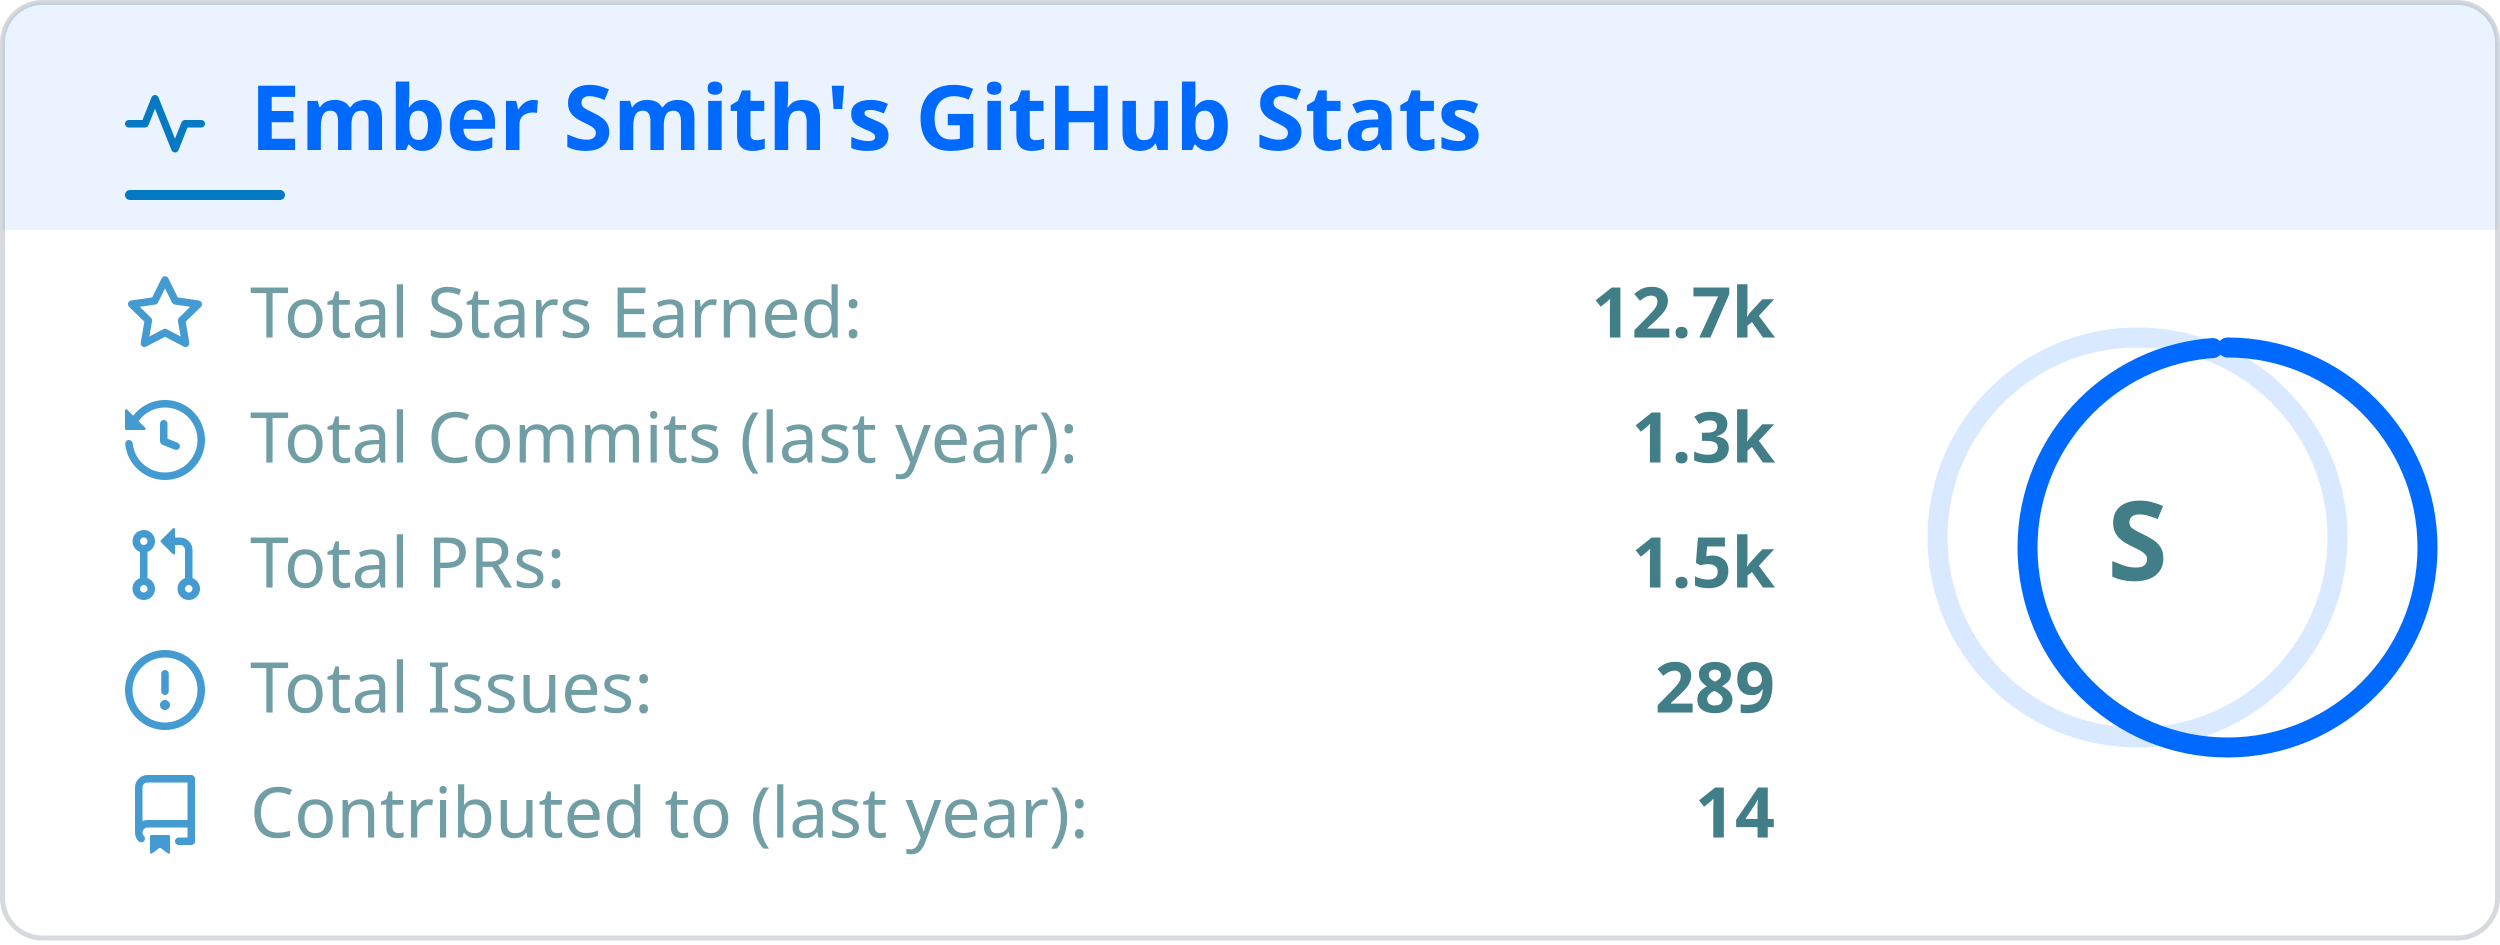
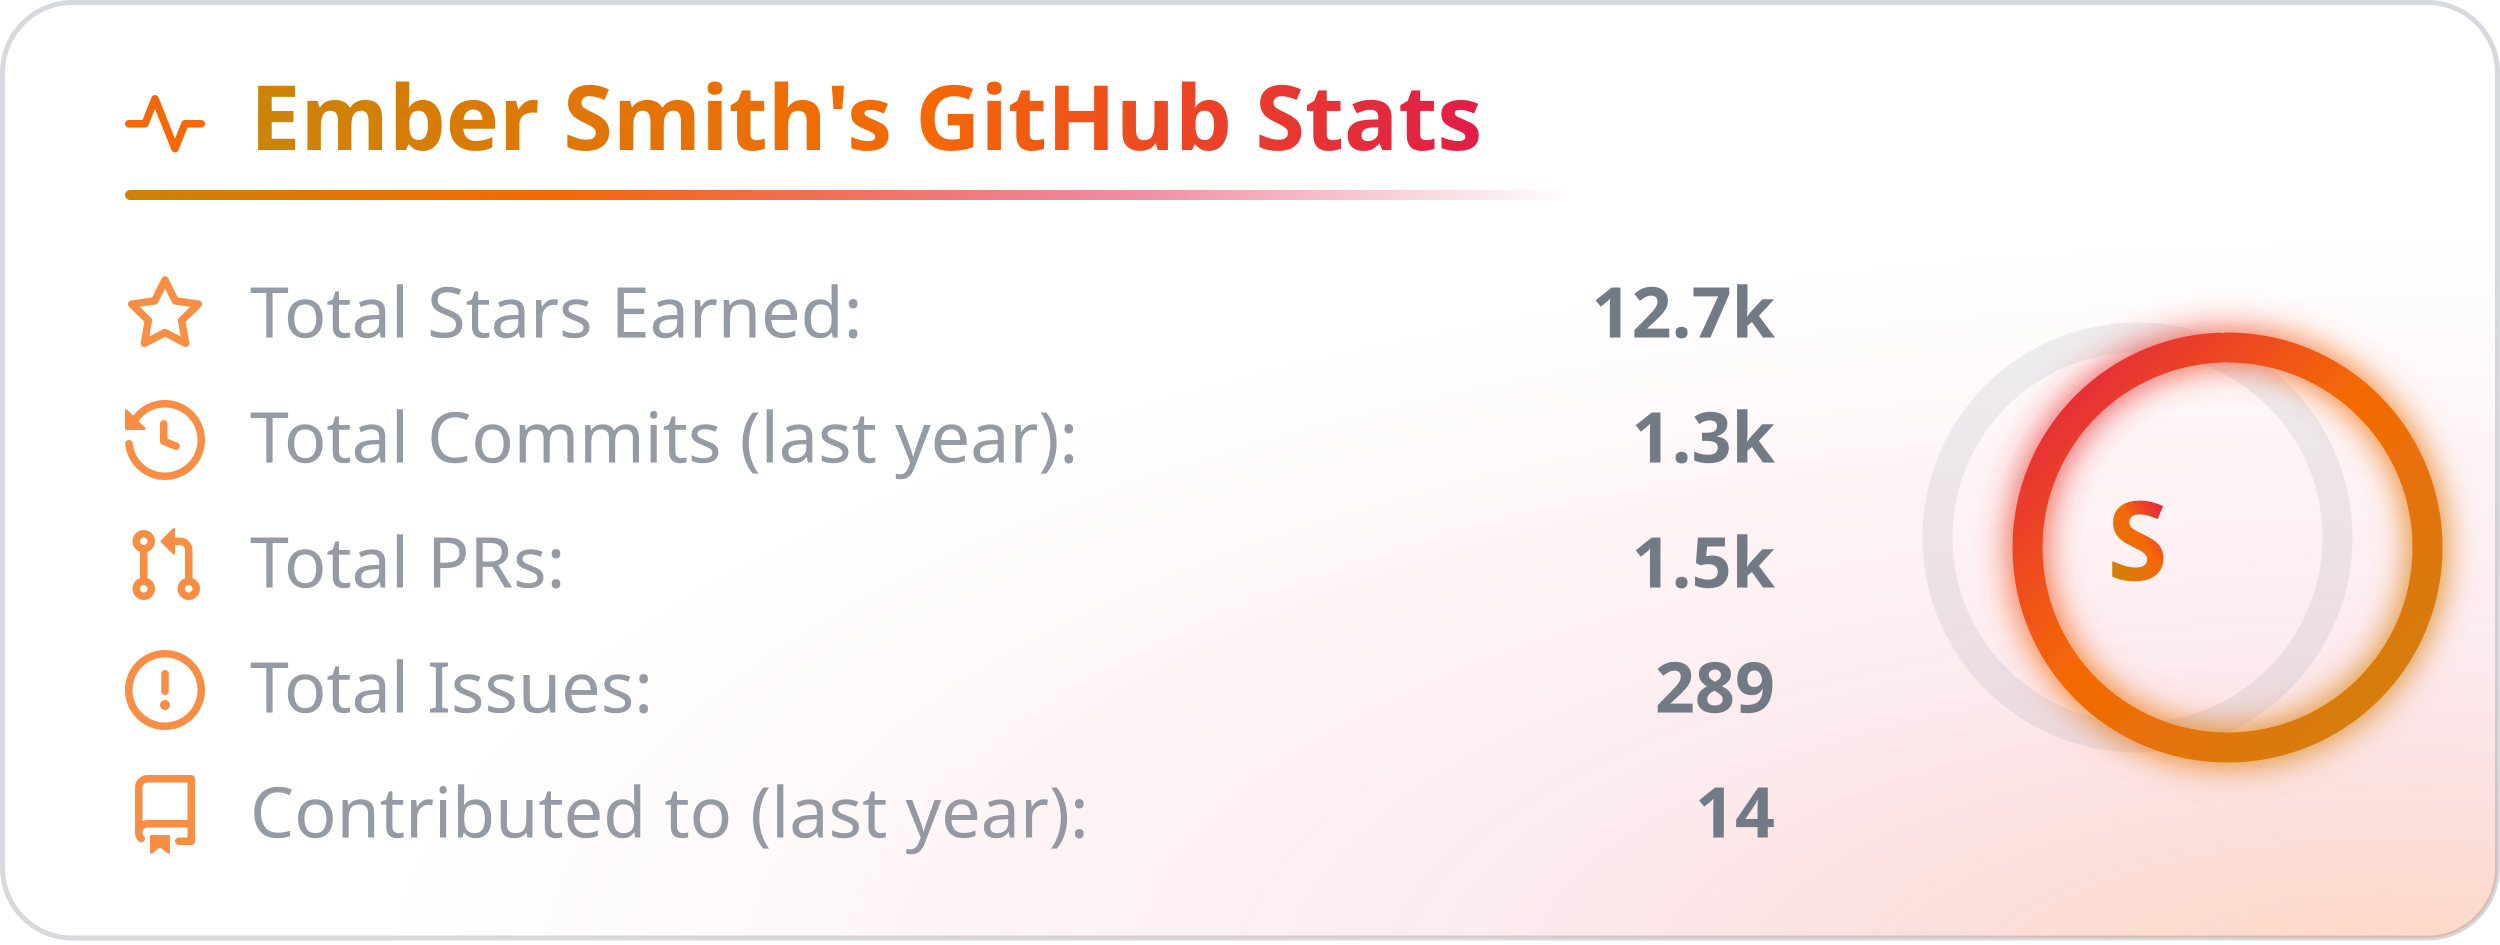
<svg xmlns="http://www.w3.org/2000/svg" width="500" height="189" viewBox="0 0 500 189" fill="none" role="img" aria-labelledby="title-id desc-id">
  <style>
    .header {
      font: 600 18px 'Segoe UI', Ubuntu, "Helvetica Neue", Sans-Serif;
-       fill: #006AFF;
+       fill: url(#heat);
      animation: fadeInAnimation 0.8s ease-in-out backwards;
    }
    /* The icon reads against the title rather than with it, so it keeps its own color. */
    .title-icon {
-       fill: #0579C3;
+       fill: #f56806;
      animation: fadeInAnimation 0.8s ease-in-out backwards;
    }
    .title-accent {
-       fill: #0579C3;
-       animation: fadeInAnimation 0.8s ease-in-out backwards;
-     }
-     .title-band {
-       fill: #006AFF;
-       opacity: 0.08;
+       transform-box: fill-box;
+       transform-origin: left center;
+       animation: trailAnimation 0.9s cubic-bezier(0.2, 0.7, 0.2, 1) 0.2s backwards;
    }
    @supports(-moz-appearance: auto) {
      /* Selector detects Firefox */
      .header {
        font-size: 15.5px;
      }
    }
    .stat {
      font: 400 14px 'Segoe UI', Ubuntu, "Helvetica Neue", Sans-Serif;
-       fill: #417E87;
+       fill: #727a85;
      font-variant-numeric: tabular-nums;
    }
    @supports(-moz-appearance: auto) {
      /* Selector detects Firefox */
      .stat {
        font-size: 12px;
      }
    }
    .stagger {
      animation: fadeInAnimation 0.3s ease-in-out backwards;
    }
    .rank-text {
      font: 700 22px 'Segoe UI', Ubuntu, "Helvetica Neue", Sans-Serif;
-       fill: #417E87;
+       fill: url(#heat-ring);
      transform: translate(-5px, 5px);
      animation: scaleInAnimation 0.3s ease-in-out backwards;
    }
    .rank-percentile-header {
      font-size: 14px;
    }
    .rank-percentile-text {
      font-size: 16px;
    }
    /* Labels recede so that the values read first. */
    .not_bold {
      font-weight: 400;
      opacity: 0.75;
    }
    .bold {
      font-weight: 600;
    }
    .icon {
-       fill: #0579C3;
+       fill: #f56806;
      opacity: 0.75;
      display: block;
    }
    .rank-circle-rim {
-       stroke: #006AFF;
+       stroke: #727a85;
      fill: none;
-       stroke-width: 4;
-       opacity: 0.15;
+       stroke-width: 6;
+       opacity: 0.12;
    }
    .rank-circle {
-       stroke: #006AFF;
-       stroke-dasharray: 250;
+       stroke: url(#heat-ring);
+       stroke-dasharray: 251.327;
      fill: none;
-       stroke-width: 4;
+       stroke-width: 6;
      stroke-linecap: round;
      opacity: 1;
      transform-origin: -10px 8px;
      transform: rotate(-90deg);
      stroke-dashoffset: 1.612;
      animation: rankAnimation 0.8s backwards ease-in-out;
    }
    @keyframes rankAnimation {
      from {
        stroke-dashoffset: 251.327;
      }
      to {
        stroke-dashoffset: 1.612;
      }
    }
+     /* A spark burns out at the top of its rise, so its resting frame is unlit. */
+     .spark {
+       fill: #cc8308;
+       opacity: 0;
+       animation: sparkAnimation 3.4s ease-out 3 backwards;
+     }
+     @keyframes sparkAnimation {
+       0% {
+         opacity: 0;
+         transform: translateY(0);
+       }
+       15% {
+         opacity: 1;
+       }
+       100% {
+         opacity: 0;
+         transform: translateY(-56px);
+       }
+     }
    /* Animations */
    @keyframes scaleInAnimation {
      from {
        transform: translate(-5px, 5px) scale(0);
      }
      to {
        transform: translate(-5px, 5px) scale(1);
      }
    }
    @keyframes fadeInAnimation {
      from {
        opacity: 0;
      }
      to {
        opacity: 1;
+       }
+     }
+     @keyframes trailAnimation {
+       from {
+         transform: scaleX(0);
      }
    }
    @media (prefers-reduced-motion: reduce) {
      * {
        animation-duration: 0s !important;
        animation-delay: 0s !important;
      }
    }
  </style>
-   <rect data-testid="card-bg" class="card-bg" x="0.5" y="0.5" rx="8" height="99%" stroke="#8b949e59" width="499" fill="#ffffff00" stroke-opacity="1" />
-   <path data-testid="title-band" class="title-band" d="M0.5 8.5a8 8 0 0 1 8 -8h483a8 8 0 0 1 8 8v37.5h-499z" />
+   <defs>
+     <linearGradient id="heat" x1="0" y1="0" x2="1" y2="0">
+       <stop offset="0" class="heat-0" stop-color="#cc8308" />
+       <stop offset="0.55" class="heat-1" stop-color="#f56806" />
+       <stop offset="1" class="heat-2" stop-color="#e11d48" />
+     </linearGradient>
+     <linearGradient id="heat-ring" x1="0" y1="1" x2="1" y2="0">
+       <stop offset="0" class="heat-0" stop-color="#cc8308" />
+       <stop offset="0.55" class="heat-1" stop-color="#f56806" />
+       <stop offset="1" class="heat-2" stop-color="#e11d48" />
+     </linearGradient>
+     <linearGradient id="heat-trail" x1="0" y1="0" x2="1" y2="0">
+       <stop offset="0" class="heat-0" stop-color="#cc8308" />
+       <stop offset="0.3" class="heat-1" stop-color="#f56806" />
+       <stop offset="0.7" class="heat-2" stop-color="#e11d48" stop-opacity="0.5" />
+       <stop offset="1" class="heat-2" stop-color="#e11d48" stop-opacity="0" />
+     </linearGradient>
+     <radialGradient id="heat-glow" cx="0.95" cy="1.05" r="0.8">
+       <stop offset="0" class="glow-core" stop-color="#f56806" stop-opacity="0.25" />
+       <stop offset="0.45" class="glow-edge" stop-color="#e11d48" stop-opacity="0.088" />
+       <stop offset="1" class="heat-2" stop-color="#e11d48" stop-opacity="0" />
+     </radialGradient>
+     <filter id="heat-bloom" x="-50%" y="-50%" width="200%" height="200%">
+       <feGaussianBlur stdDeviation="3.5" result="bloom" />
+       <feMerge>
+         <feMergeNode in="bloom" />
+         <feMergeNode in="SourceGraphic" />
+       </feMerge>
+     </filter>
+   </defs>
+   <rect data-testid="card-bg" class="card-bg" x="0.5" y="0.5" rx="14" height="99%" width="499" stroke="#8b949e59" fill="#ffffff00" stroke-opacity="1" />
+   <rect data-testid="card-glow" x="0.5" y="0.5" rx="14" height="99%" width="499" fill="url(#heat-glow)" />
  <g data-testid="card-title" transform="translate(25, 30)">
    <g>
      <svg class="title-icon" x="0" y="-13" viewBox="0 0 16 16" version="1.1" width="16" height="16">
        <path d="M6 2c.306 0 .582.187.696.471L10 10.731l1.304-3.26A.751.751 0 0 1 12 7h3.25a.75.75 0 0 1 0 1.5h-2.742l-1.812 4.529a.751.751 0 0 1-1.392 0L6 4.769l-1.304 3.26A.751.751 0 0 1 4 8.5H.75a.75.75 0 0 1 0-1.5h2.742l1.812-4.529A.751.751 0 0 1 6 2Z" />
      </svg>
    </g>
    <g transform="translate(25, 0)">
      <text x="0" y="0" class="header" data-testid="header">Ember Smith's GitHub Stats</text>
    </g>
-     <rect data-testid="title-accent" class="title-accent" x="0" y="8" width="32" height="2" rx="1" />
+     <rect data-testid="title-accent" class="title-accent" x="0" y="8" width="288.9" height="2" rx="1" fill="url(#heat-trail)" />
  </g>
  <g data-testid="main-card-body" transform="translate(0, 55)">
    <g data-testid="rank-circle" transform="translate(437.5, 44.5)">
      <circle class="rank-circle-rim" cx="-10" cy="8" r="40" />
-       <circle class="rank-circle" cx="-10" cy="8" r="40" />
+       <circle class="rank-circle" cx="-10" cy="8" r="40" filter="url(#heat-bloom)" />
      <g class="rank-text">
        <text x="-5" alignment-baseline="central" dominant-baseline="central" text-anchor="middle" y="3" data-testid="level-rank-icon">S</text>
      </g>
+       <circle class="spark" cx="-36" cy="42" r="1.7" style="animation-delay: 0s" />
+       <circle class="spark" cx="-20" cy="48" r="1.7" style="animation-delay: 1.1s" />
+       <circle class="spark" cx="-6" cy="44" r="1.7" style="animation-delay: 2.2s" />
+       <circle class="spark" cx="8" cy="50" r="1.7" style="animation-delay: 0.6s" />
+       <circle class="spark" cx="20" cy="40" r="1.7" style="animation-delay: 1.7s" />
    </g>
    <svg x="0" y="0">
      <g>
        <g class="stagger" style="animation-delay: 120ms" transform="translate(25, 0)">
          <svg data-testid="icon" class="icon" viewBox="0 0 16 16" version="1.1" width="16" height="16">
            <path fill-rule="evenodd" d="M8 .25a.75.75 0 01.673.418l1.882 3.815 4.21.612a.75.75 0 01.416 1.279l-3.046 2.97.719 4.192a.75.75 0 01-1.088.791L8 12.347l-3.766 1.98a.75.75 0 01-1.088-.79l.72-4.194L.818 6.374a.75.75 0 01.416-1.28l4.21-.611L7.327.668A.75.75 0 018 .25zm0 2.445L6.615 5.5a.75.75 0 01-.564.41l-3.097.45 2.24 2.184a.75.75 0 01.216.664l-.528 3.084 2.769-1.456a.75.75 0 01.698 0l2.77 1.456-.53-3.084a.75.75 0 01.216-.664l2.24-2.183-3.096-.45a.75.75 0 01-.564-.41L8 2.694v.001z" />
          </svg>
          <text class="stat not_bold" x="25" y="12.5">Total Stars Earned:</text>
          <text class="stat bold" x="330" text-anchor="end" y="12.5" data-testid="stars">12.7k</text>
        </g>
      </g>
      <g transform="translate(0, 25)">
        <g class="stagger" style="animation-delay: 160ms" transform="translate(25, 0)">
          <svg data-testid="icon" class="icon" viewBox="0 0 16 16" version="1.1" width="16" height="16">
            <path fill-rule="evenodd" d="M1.643 3.143L.427 1.927A.25.25 0 000 2.104V5.75c0 .138.112.25.25.25h3.646a.25.25 0 00.177-.427L2.715 4.215a6.5 6.5 0 11-1.18 4.458.75.75 0 10-1.493.154 8.001 8.001 0 101.6-5.684zM7.75 4a.75.75 0 01.75.75v2.992l2.028.812a.75.75 0 01-.557 1.392l-2.5-1A.75.75 0 017 8.25v-3.5A.75.75 0 017.75 4z" />
          </svg>
          <text class="stat not_bold" x="25" y="12.5">Total Commits (last year):</text>
          <text class="stat bold" x="330" text-anchor="end" y="12.5" data-testid="commits">1.3k</text>
        </g>
      </g>
      <g transform="translate(0, 50)">
        <g class="stagger" style="animation-delay: 200ms" transform="translate(25, 0)">
          <svg data-testid="icon" class="icon" viewBox="0 0 16 16" version="1.1" width="16" height="16">
            <path fill-rule="evenodd" d="M7.177 3.073L9.573.677A.25.25 0 0110 .854v4.792a.25.25 0 01-.427.177L7.177 3.427a.25.25 0 010-.354zM3.75 2.5a.75.75 0 100 1.5.75.75 0 000-1.5zm-2.25.75a2.25 2.25 0 113 2.122v5.256a2.251 2.251 0 11-1.5 0V5.372A2.25 2.25 0 011.5 3.25zM11 2.5h-1V4h1a1 1 0 011 1v5.628a2.251 2.251 0 101.5 0V5A2.5 2.5 0 0011 2.5zm1 10.25a.75.75 0 111.5 0 .75.75 0 01-1.5 0zM3.75 12a.75.75 0 100 1.5.75.75 0 000-1.5z" />
          </svg>
          <text class="stat not_bold" x="25" y="12.5">Total PRs:</text>
          <text class="stat bold" x="330" text-anchor="end" y="12.5" data-testid="prs">1.5k</text>
        </g>
      </g>
      <g transform="translate(0, 75)">
        <g class="stagger" style="animation-delay: 240ms" transform="translate(25, 0)">
          <svg data-testid="icon" class="icon" viewBox="0 0 16 16" version="1.1" width="16" height="16">
            <path fill-rule="evenodd" d="M8 1.5a6.5 6.5 0 100 13 6.5 6.5 0 000-13zM0 8a8 8 0 1116 0A8 8 0 010 8zm9 3a1 1 0 11-2 0 1 1 0 012 0zm-.25-6.25a.75.75 0 00-1.5 0v3.5a.75.75 0 001.5 0v-3.5z" />
          </svg>
          <text class="stat not_bold" x="25" y="12.5">Total Issues:</text>
          <text class="stat bold" x="330" text-anchor="end" y="12.5" data-testid="issues">289</text>
        </g>
      </g>
      <g transform="translate(0, 100)">
        <g class="stagger" style="animation-delay: 280ms" transform="translate(25, 0)">
          <svg data-testid="icon" class="icon" viewBox="0 0 16 16" version="1.1" width="16" height="16">
            <path fill-rule="evenodd" d="M2 2.5A2.5 2.5 0 014.5 0h8.75a.75.75 0 01.75.75v12.5a.75.75 0 01-.75.75h-2.5a.75.75 0 110-1.5h1.75v-2h-8a1 1 0 00-.714 1.7.75.75 0 01-1.072 1.05A2.495 2.495 0 012 11.5v-9zm10.5-1V9h-8c-.356 0-.694.074-1 .208V2.5a1 1 0 011-1h8zM5 12.25v3.25a.25.25 0 00.4.2l1.45-1.087a.25.25 0 01.3 0L8.6 15.7a.25.25 0 00.4-.2v-3.25a.25.25 0 00-.25-.25h-3.5a.25.25 0 00-.25.25z" />
          </svg>
          <text class="stat not_bold" x="25" y="12.5">Contributed to (last year):</text>
          <text class="stat bold" x="330" text-anchor="end" y="12.5" data-testid="contributed_to">14</text>
        </g>
      </g>
    </svg>
  </g>
</svg>
